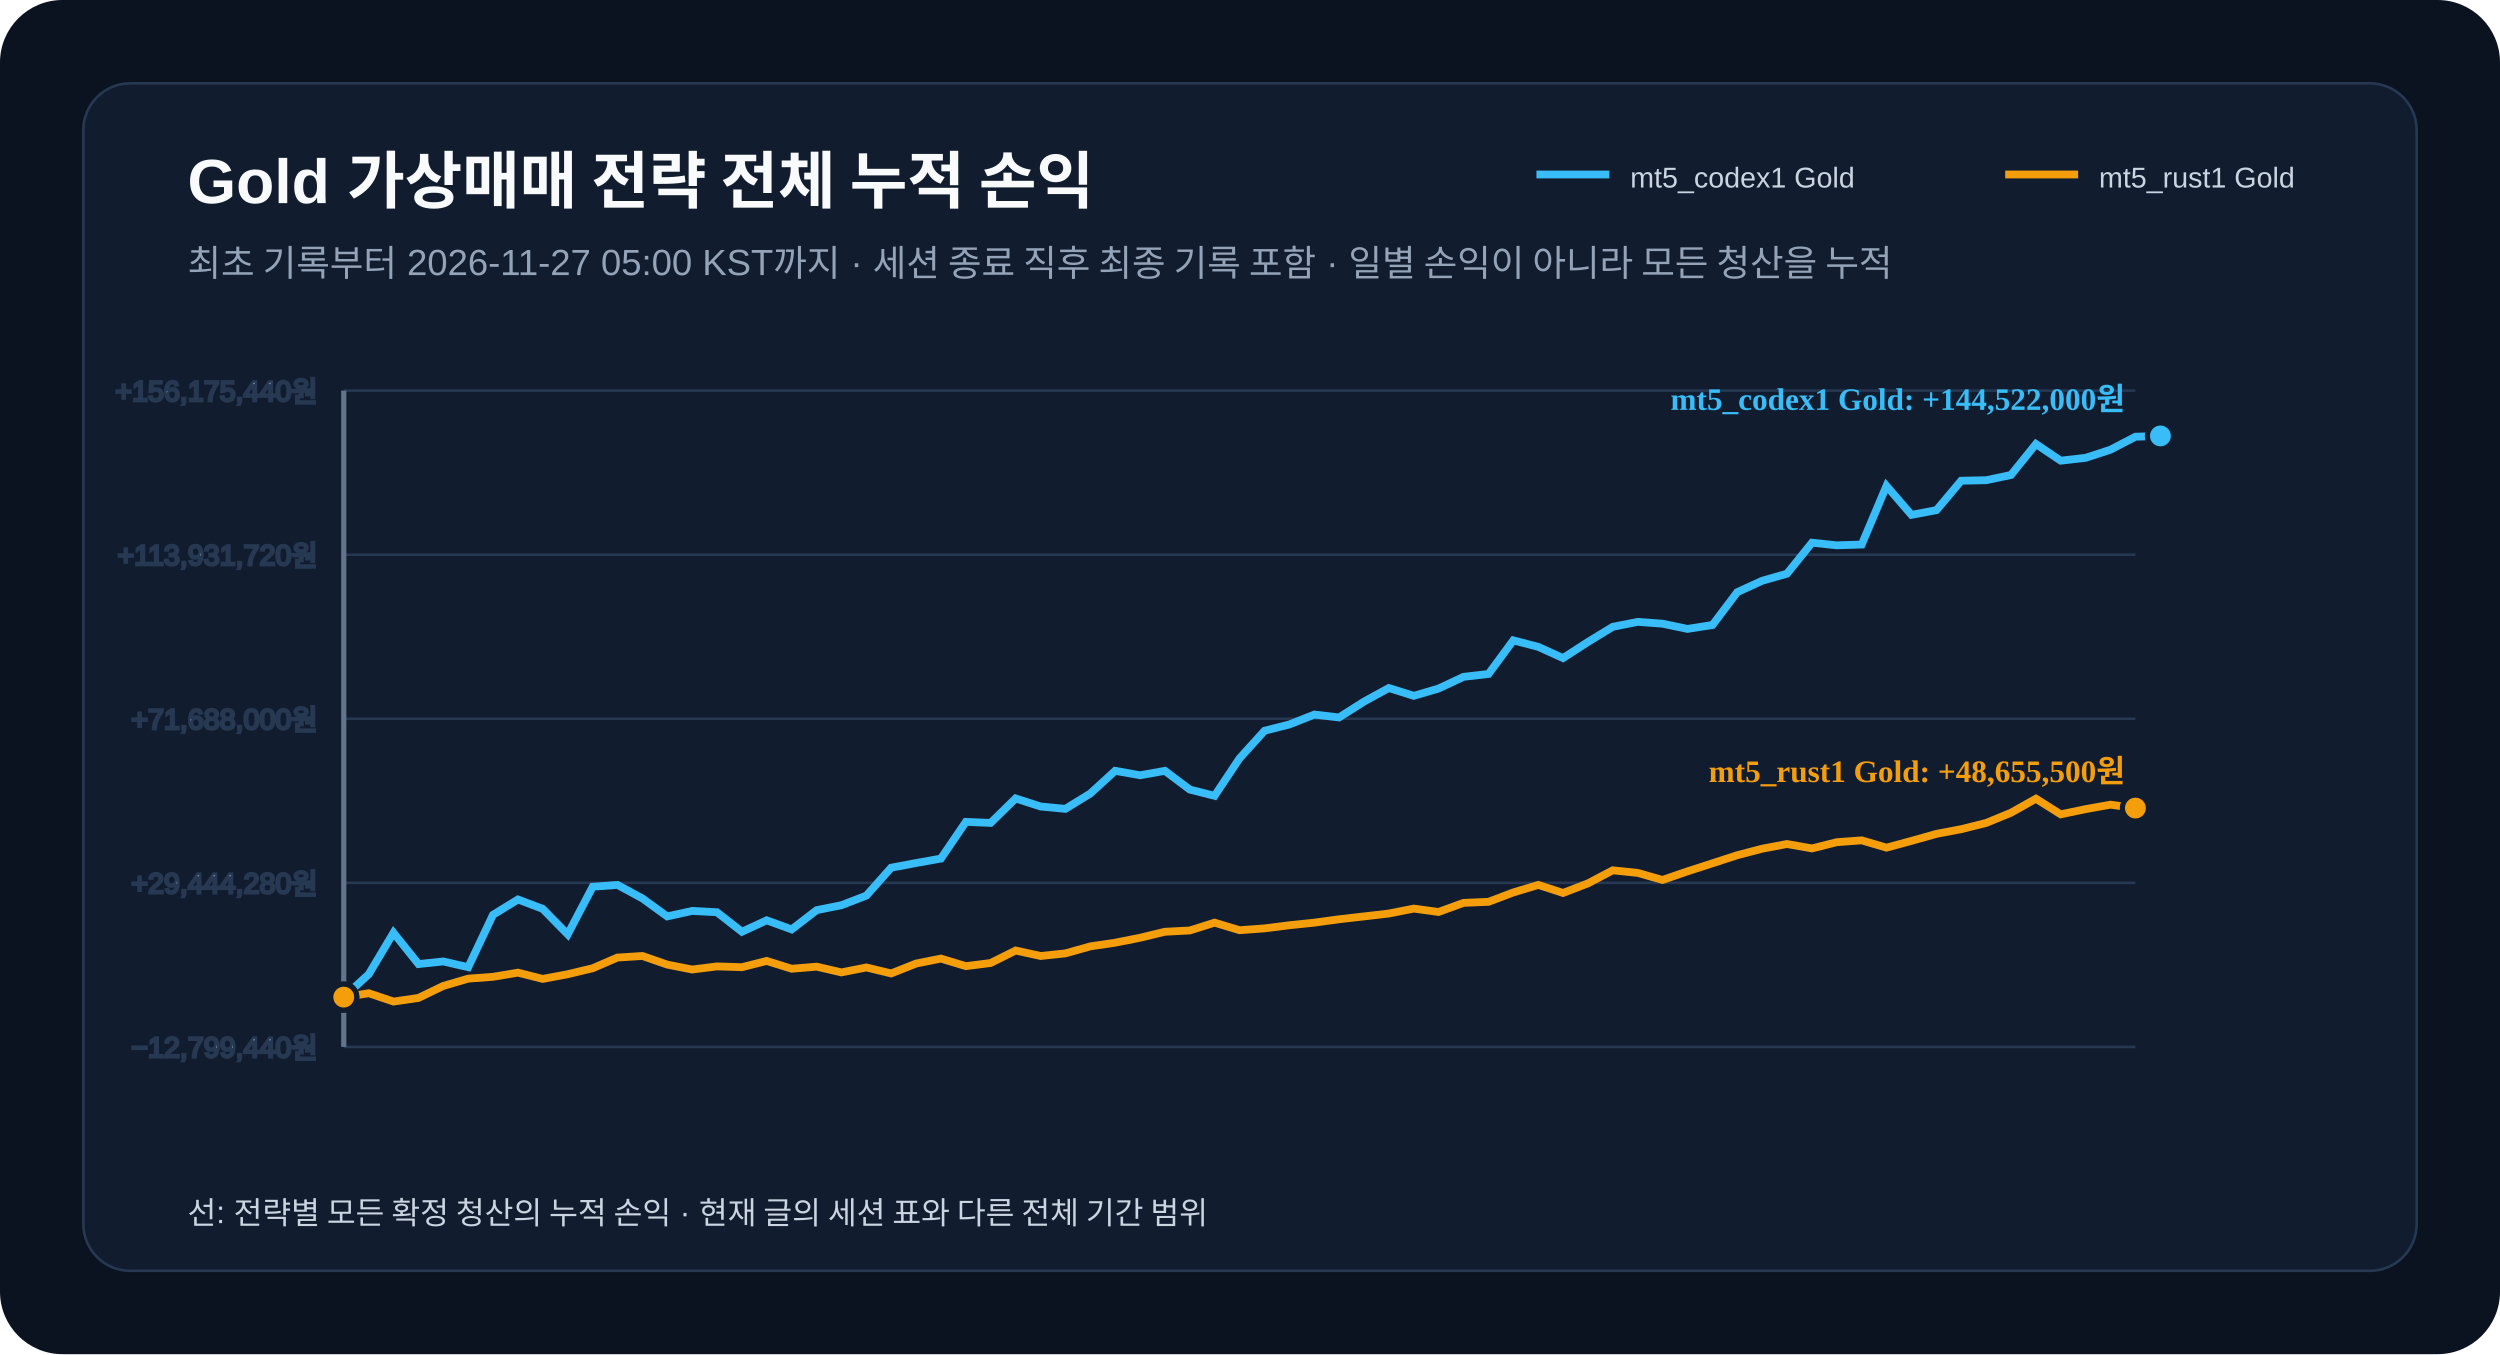
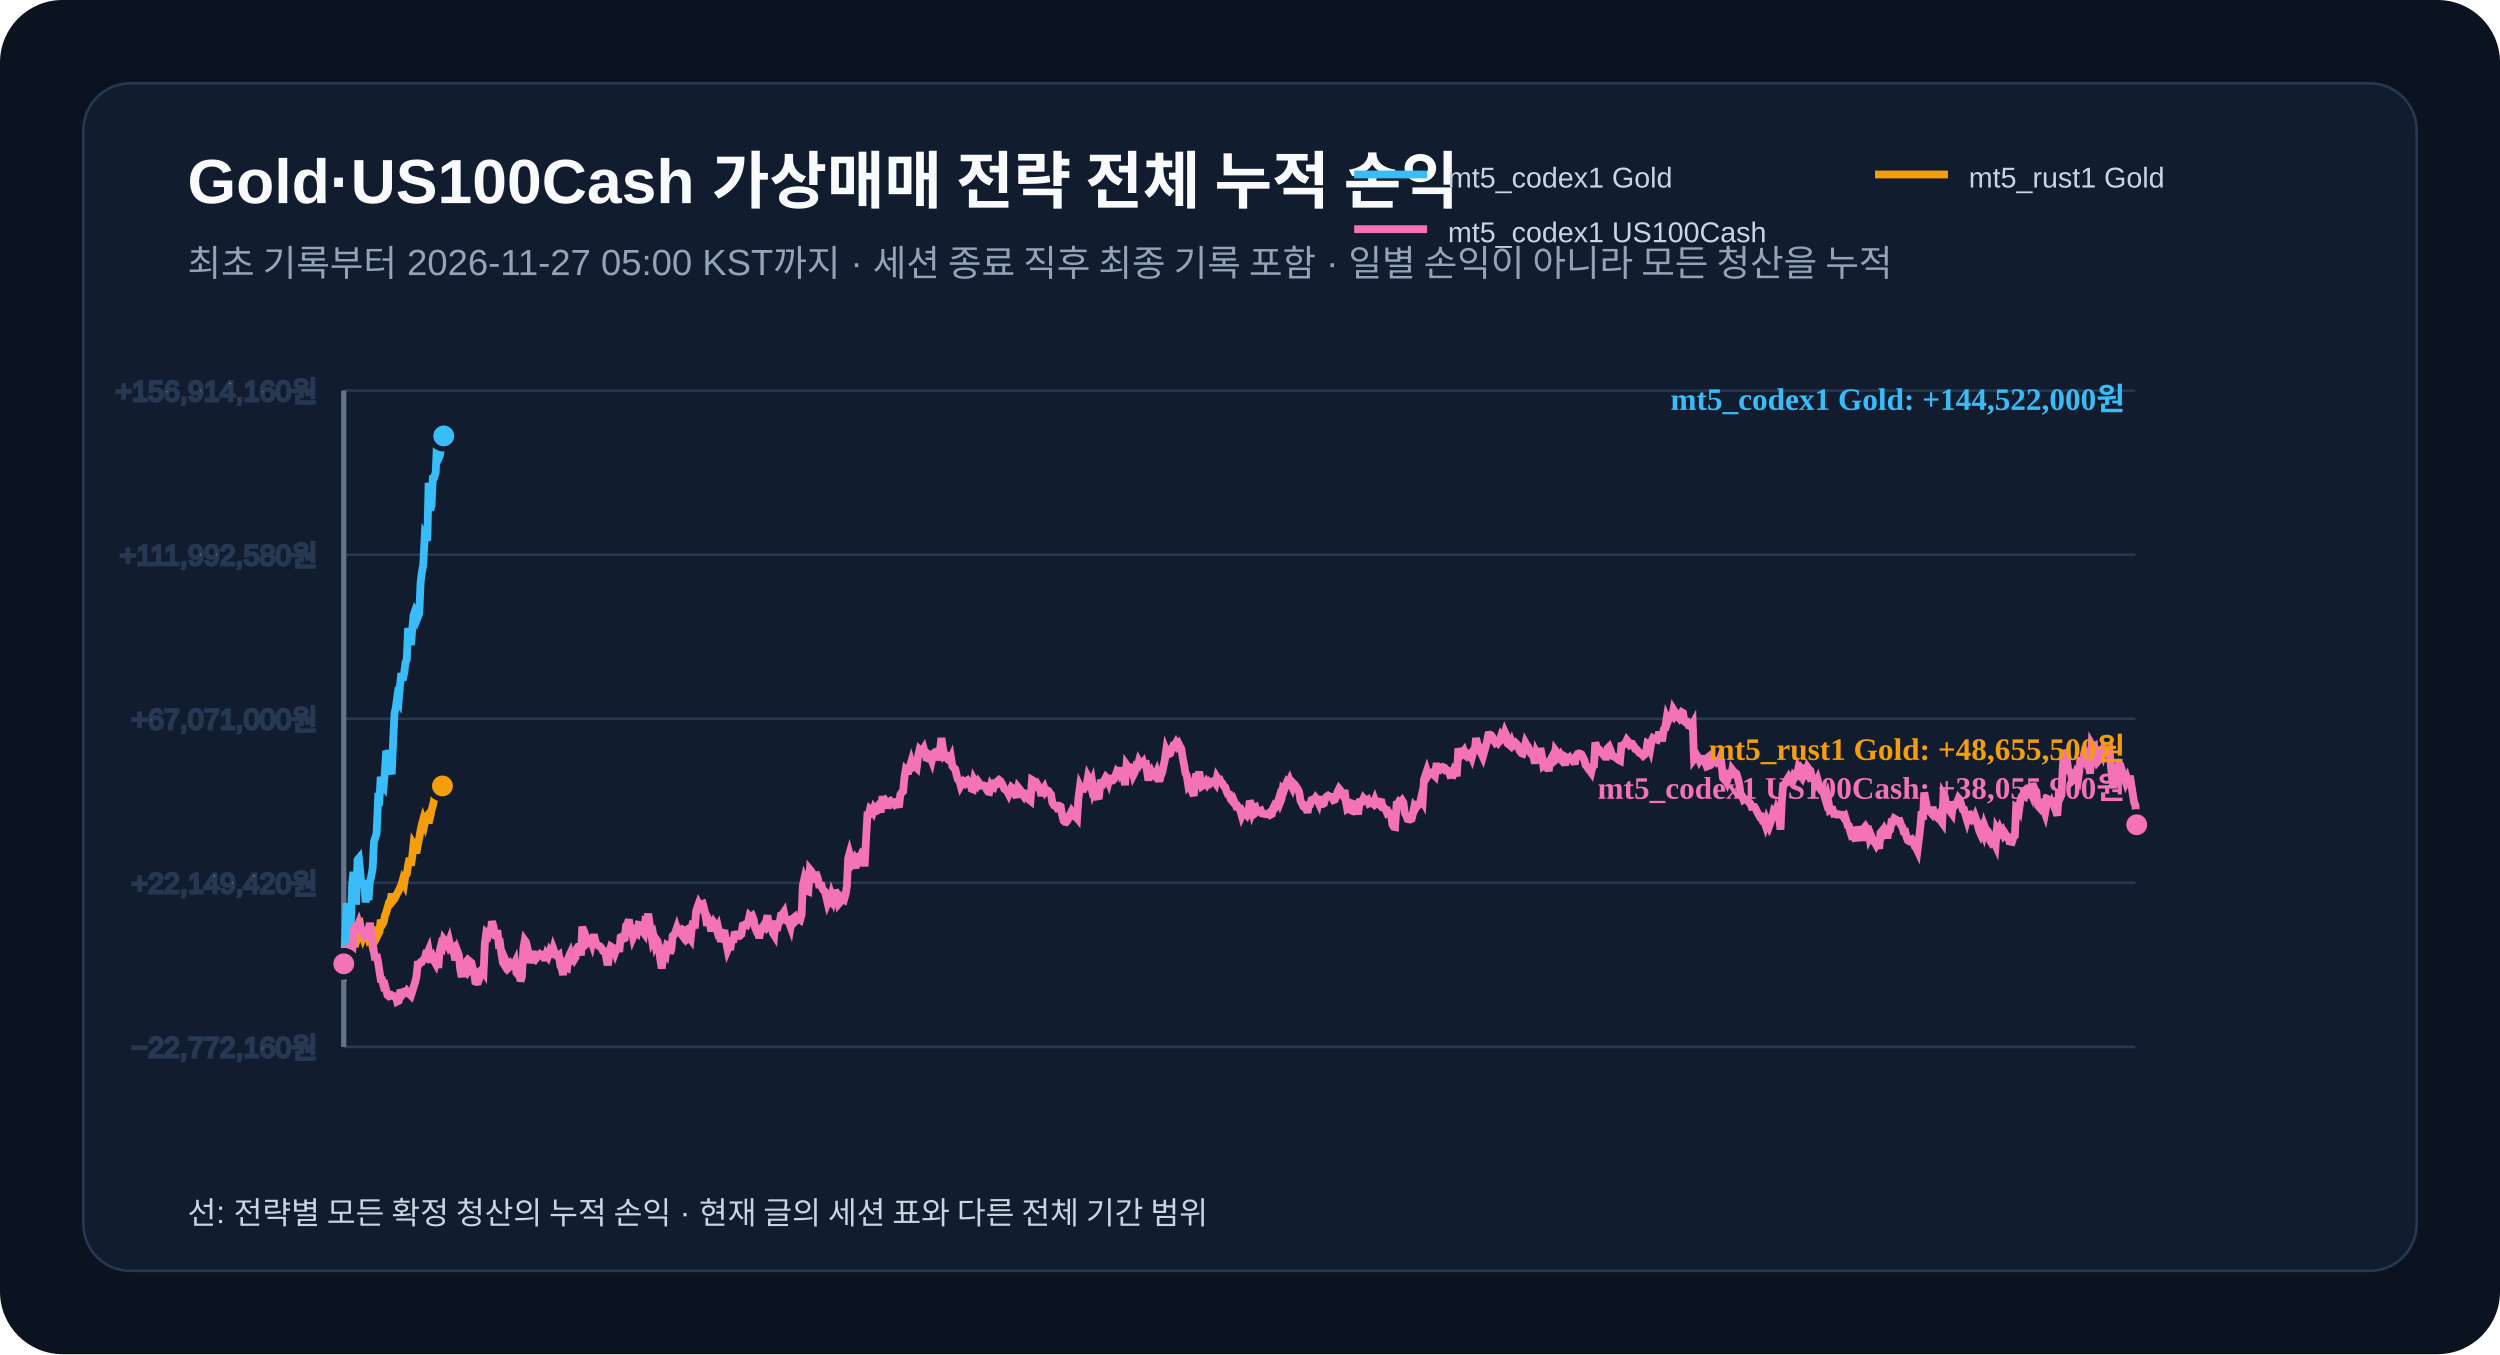
<svg xmlns="http://www.w3.org/2000/svg" viewBox="0 0 960 520" role="img" aria-labelledby="title desc">
  <rect width="960" height="520" rx="24" fill="#0b1220" />
  <rect x="32" y="32" width="896" height="456" rx="18" fill="#111c2e" stroke="#263852" />
-   <text x="72" y="78" fill="#f8fafc" font-family="Arial, sans-serif" font-size="24" font-weight="700">Gold 가상매매 전략 전체 누적 손익</text>
+   <text x="72" y="78" fill="#f8fafc" font-family="Arial, sans-serif" font-size="24" font-weight="700">Gold·US100Cash 가상매매 전략 전체 누적 손익</text>
  <text x="72" y="106" fill="#94a3b8" font-family="Arial, sans-serif" font-size="14">최초 기록부터 2026-11-27 05:00 KST까지 · 세션 종료 직후 최종 기록 포함 · 일별 손익이 아니라 모든 청산을 누적</text>
  <g stroke="#263852" stroke-width="1" fill="#94a3b8" font-family="Arial, sans-serif" font-size="11">
    <line x1="132" y1="150.0" x2="820" y2="150.0" />
-     <text x="122" y="154.0" text-anchor="end">+156,175,440원</text>
+     <text x="122" y="154.0" text-anchor="end">+156,914,160원</text>
    <line x1="132" y1="213.0" x2="820" y2="213.0" />
-     <text x="122" y="217.0" text-anchor="end">+113,931,720원</text>
+     <text x="122" y="217.0" text-anchor="end">+111,992,580원</text>
    <line x1="132" y1="276.0" x2="820" y2="276.0" />
-     <text x="122" y="280.0" text-anchor="end">+71,688,000원</text>
+     <text x="122" y="280.0" text-anchor="end">+67,071,000원</text>
    <line x1="132" y1="339.0" x2="820" y2="339.0" />
-     <text x="122" y="343.0" text-anchor="end">+29,444,280원</text>
+     <text x="122" y="343.0" text-anchor="end">+22,149,420원</text>
    <line x1="132" y1="402.0" x2="820" y2="402.0" />
-     <text x="122" y="406.0" text-anchor="end">−12,799,440원</text>
+     <text x="122" y="406.0" text-anchor="end">−22,772,160원</text>
  </g>
  <line x1="132" y1="150" x2="132" y2="402" stroke="#64748b" stroke-width="2" />
-   <path d="M132.0 382.9 L141.6 374.1 L151.1 358.2 L160.7 370.2 L170.2 369.2 L179.8 371.4 L189.3 351.3 L198.9 345.4 L208.4 349.0 L218.0 358.8 L227.6 340.5 L237.1 339.8 L246.7 345.0 L256.2 351.9 L265.8 349.8 L275.3 350.3 L284.9 357.8 L294.4 353.4 L304.0 356.9 L313.6 349.5 L323.1 347.6 L332.7 343.9 L342.2 333.2 L351.8 331.4 L361.3 329.7 L370.9 315.6 L380.4 316.0 L390.0 306.6 L399.6 309.7 L409.1 310.6 L418.7 304.7 L428.2 296.0 L437.8 297.7 L447.3 296.0 L456.9 303.2 L466.4 305.6 L476.0 291.2 L485.6 280.6 L495.1 278.2 L504.7 274.4 L514.2 275.5 L523.8 269.4 L533.3 264.2 L542.9 267.2 L552.4 264.4 L562.0 259.9 L571.6 258.8 L581.1 245.9 L590.7 248.4 L600.2 252.7 L609.8 246.5 L619.3 240.7 L628.9 238.8 L638.4 239.5 L648.0 241.5 L657.6 240.0 L667.1 227.4 L676.7 223.0 L686.2 220.3 L695.8 208.4 L705.3 209.4 L714.9 209.1 L724.4 186.6 L734.0 197.7 L743.6 195.9 L753.1 184.6 L762.7 184.4 L772.2 182.4 L781.8 170.5 L791.3 176.9 L800.9 175.8 L810.4 172.7 L820.0 167.7 L829.6 167.4" fill="none" stroke="#38bdf8" stroke-width="3" />
-   <path d="M132.0 382.9 L141.6 381.4 L151.1 384.6 L160.7 383.2 L170.2 378.6 L179.8 375.8 L189.3 375.1 L198.9 373.5 L208.4 375.9 L218.0 374.1 L227.6 371.8 L237.1 367.7 L246.7 367.1 L256.2 370.4 L265.8 372.3 L275.3 371.1 L284.9 371.4 L294.4 369.0 L304.0 372.0 L313.6 371.2 L323.1 373.4 L332.7 371.5 L342.2 373.8 L351.8 370.0 L361.3 368.1 L370.9 371.0 L380.4 369.8 L390.0 365.0 L399.6 367.1 L409.1 366.1 L418.7 363.4 L428.2 362.0 L437.8 360.1 L447.3 357.8 L456.9 357.3 L466.4 354.3 L476.0 357.2 L485.6 356.5 L495.1 355.3 L504.7 354.3 L514.2 353.0 L523.8 351.9 L533.3 350.8 L542.9 348.9 L552.4 350.2 L562.0 346.7 L571.6 346.3 L581.1 342.7 L590.7 339.8 L600.2 342.9 L609.8 339.2 L619.3 334.2 L628.9 335.2 L638.4 337.9 L648.0 334.6 L657.6 331.5 L667.1 328.4 L676.7 325.9 L686.2 324.1 L695.8 325.8 L705.3 323.4 L714.9 322.7 L724.4 325.5 L734.0 322.9 L743.6 320.2 L753.1 318.4 L762.7 316.0 L772.2 312.1 L781.8 306.7 L791.3 312.7 L800.9 310.7 L810.4 309.0 L820.0 310.3" fill="none" stroke="#f59e0b" stroke-width="3" />
-   <circle cx="132.0" cy="382.9" r="5" fill="#38bdf8" stroke="#111c2e" stroke-width="2" />
-   <circle cx="829.6" cy="167.4" r="5" fill="#38bdf8" stroke="#111c2e" stroke-width="2" />
+   <path d="M132.0 370.1 L132.5 361.7 L133.1 346.8 L133.6 358.1 L134.1 357.1 L134.6 359.2 L135.2 340.3 L135.7 334.8 L136.2 338.2 L136.7 347.4 L137.3 330.2 L137.8 329.6 L138.3 334.5 L138.8 340.9 L139.4 339.0 L139.9 339.4 L140.4 346.5 L140.9 342.4 L141.5 345.6 L142.0 338.7 L142.5 336.8 L143.1 333.4 L143.6 323.3 L144.1 321.7 L144.6 320.0 L145.2 306.8 L145.7 307.1 L146.2 298.3 L146.7 301.2 L147.3 302.0 L147.8 296.5 L148.3 288.3 L148.8 289.9 L149.4 288.3 L149.9 295.1 L150.4 297.3 L151.0 283.8 L151.5 273.9 L152.0 271.6 L152.5 268.0 L153.1 269.1 L153.6 263.3 L154.1 258.5 L154.6 261.2 L155.2 258.6 L155.7 254.4 L156.2 253.3 L156.7 241.2 L157.3 243.6 L157.8 247.7 L158.3 241.8 L158.8 236.3 L159.4 234.5 L159.9 235.2 L160.4 237.1 L161.0 235.6 L161.5 223.8 L162.0 219.7 L162.5 217.2 L163.1 206.0 L163.6 206.9 L164.1 206.6 L164.6 185.4 L165.2 195.9 L165.7 194.2 L166.2 183.6 L166.7 183.4 L167.3 181.5 L167.8 170.4 L168.3 176.3 L168.8 175.3 L169.4 172.4 L169.9 167.6 L170.4 167.4" fill="none" stroke="#38bdf8" stroke-width="3" />
+   <path d="M132.0 370.1 L132.5 368.7 L133.1 371.7 L133.6 370.3 L134.1 366.0 L134.6 363.4 L135.2 362.7 L135.7 361.2 L136.2 363.5 L136.7 361.8 L137.3 359.6 L137.8 355.7 L138.3 355.2 L138.8 358.3 L139.4 360.1 L139.9 358.9 L140.4 359.2 L140.9 357.0 L141.5 359.8 L142.0 359.0 L142.5 361.1 L143.1 359.4 L143.6 361.5 L144.1 357.9 L144.6 356.1 L145.2 358.8 L145.7 357.8 L146.2 353.2 L146.7 355.2 L147.3 354.2 L147.8 351.7 L148.3 350.4 L148.8 348.6 L149.4 346.5 L149.9 346.0 L150.4 343.2 L151.0 345.8 L151.5 345.2 L152.0 344.1 L152.5 343.1 L153.1 342.0 L153.6 340.9 L154.1 339.9 L154.6 338.1 L155.2 339.3 L155.7 336.0 L156.2 335.6 L156.7 332.3 L157.3 329.5 L157.8 332.4 L158.3 328.9 L158.8 324.2 L159.4 325.2 L159.9 327.7 L160.4 324.6 L161.0 321.7 L161.5 318.8 L162.0 316.5 L162.5 314.7 L163.1 316.3 L163.6 314.1 L164.1 313.4 L164.6 316.1 L165.2 313.6 L165.7 311.1 L166.2 309.4 L166.7 307.1 L167.3 303.4 L167.8 298.4 L168.3 304.0 L168.8 302.1 L169.4 300.5 L169.9 301.8" fill="none" stroke="#f59e0b" stroke-width="3" />
+   <path d="M132.0 370.1 L132.5 364.5 L133.1 364.5 L133.6 366.1 L134.1 366.3 L134.6 364.6 L135.2 366.0 L135.7 357.8 L136.2 356.0 L136.7 355.6 L137.3 355.7 L137.8 354.4 L138.3 355.9 L138.8 357.5 L139.4 358.5 L139.9 359.4 L140.4 358.7 L140.9 357.6 L141.5 358.0 L142.0 354.4 L142.5 358.4 L143.1 362.1 L143.6 365.6 L144.1 368.7 L144.6 366.4 L145.2 369.6 L145.7 372.9 L146.2 376.1 L146.7 376.2 L147.3 378.6 L147.8 378.3 L148.3 380.2 L148.8 382.1 L149.4 382.6 L149.9 382.4 L150.4 382.1 L151.0 382.4 L151.5 382.8 L152.0 382.7 L152.5 384.6 L153.1 384.3 L153.6 381.2 L154.1 381.1 L154.6 381.8 L155.2 381.0 L155.7 381.2 L156.2 380.5 L156.7 381.1 L157.3 381.8 L157.8 382.3 L158.3 380.8 L158.8 379.1 L159.4 377.2 L159.9 375.2 L160.4 370.3 L161.0 370.2 L161.5 369.5 L162.0 369.4 L162.5 368.6 L163.1 368.0 L163.6 366.1 L164.1 366.1 L164.6 364.9 L165.2 368.4 L165.7 368.4 L166.2 367.6 L166.7 368.9 L167.3 370.0 L167.8 368.1 L168.3 371.7 L168.8 365.4 L169.4 362.9 L169.9 363.5 L170.4 360.8 L171.0 361.6 L171.5 361.5 L172.0 362.7 L172.5 361.3 L173.1 363.9 L173.6 364.8 L174.1 364.3 L174.6 367.5 L175.2 367.5 L175.7 365.4 L176.2 366.7 L176.7 372.0 L177.3 375.2 L177.8 370.8 L178.3 370.2 L178.8 372.7 L179.4 373.5 L179.9 372.8 L180.4 369.2 L181.0 369.7 L181.5 371.7 L182.0 373.1 L182.5 376.9 L183.1 377.1 L183.6 377.0 L184.1 375.6 L184.6 372.7 L185.2 372.2 L185.7 373.0 L186.2 362.0 L186.7 358.4 L187.3 359.0 L187.8 356.5 L188.3 358.5 L188.9 353.8 L189.4 355.4 L189.9 358.4 L190.4 360.3 L191.0 357.2 L191.5 362.4 L192.0 362.2 L192.5 366.0 L193.1 369.6 L193.6 370.4 L194.1 368.8 L194.6 370.0 L195.2 371.7 L195.7 371.2 L196.2 370.2 L196.7 370.8 L197.3 370.7 L197.8 369.6 L198.3 373.5 L198.9 374.2 L199.4 373.4 L199.9 376.8 L200.4 375.2 L201.0 364.0 L201.5 361.1 L202.0 361.8 L202.5 364.0 L203.1 366.4 L203.6 369.7 L204.1 368.1 L204.6 365.3 L205.2 367.7 L205.7 368.3 L206.2 367.7 L206.7 367.0 L207.3 366.4 L207.8 366.8 L208.3 366.6 L208.9 367.0 L209.4 368.9 L209.9 366.6 L210.4 367.3 L211.0 365.5 L211.5 366.4 L212.0 366.4 L212.5 364.4 L213.1 366.0 L213.6 366.9 L214.1 367.3 L214.6 366.9 L215.2 371.0 L215.7 371.8 L216.2 374.4 L216.7 370.4 L217.3 371.2 L217.8 371.5 L218.3 367.6 L218.9 366.3 L219.4 368.5 L219.9 367.9 L220.4 368.6 L221.0 367.6 L221.5 364.2 L222.0 363.5 L222.5 363.4 L223.1 366.9 L223.6 355.8 L224.1 358.1 L224.6 361.7 L225.2 360.4 L225.7 361.9 L226.2 361.4 L226.8 360.9 L227.3 362.3 L227.8 360.0 L228.3 360.0 L228.9 362.5 L229.4 362.8 L229.9 363.3 L230.4 363.4 L231.0 364.1 L231.5 365.1 L232.0 365.2 L232.5 366.0 L233.1 369.4 L233.6 369.4 L234.1 365.1 L234.6 363.5 L235.2 363.9 L235.7 364.4 L236.2 365.8 L236.8 364.1 L237.3 363.9 L237.8 365.5 L238.3 359.9 L238.9 359.6 L239.4 360.5 L239.9 360.3 L240.4 355.5 L241.0 354.7 L241.5 353.1 L242.0 356.3 L242.5 356.4 L243.1 359.8 L243.6 358.6 L244.1 357.9 L244.6 358.3 L245.2 355.1 L245.7 355.2 L246.2 357.1 L246.8 357.6 L247.3 358.3 L247.8 353.6 L248.3 353.8 L248.9 350.9 L249.4 354.3 L249.9 357.7 L250.4 360.9 L251.0 359.6 L251.5 362.1 L252.0 360.7 L252.5 361.4 L253.1 364.9 L253.6 368.6 L254.1 371.9 L254.7 367.4 L255.2 365.6 L255.7 366.3 L256.2 362.9 L256.8 363.2 L257.3 366.1 L257.8 364.5 L258.3 359.4 L258.9 358.9 L259.4 357.9 L259.9 356.4 L260.4 357.9 L261.0 358.1 L261.5 358.5 L262.0 359.2 L262.5 357.1 L263.1 357.4 L263.6 357.1 L264.1 360.4 L264.7 359.9 L265.2 360.6 L265.7 355.9 L266.2 353.7 L266.8 356.5 L267.3 350.0 L267.8 348.4 L268.3 347.0 L268.9 348.1 L269.4 347.3 L269.9 347.1 L270.4 348.9 L271.0 352.1 L271.5 355.5 L272.0 353.0 L272.5 354.0 L273.1 357.6 L273.6 355.6 L274.1 354.3 L274.7 355.2 L275.2 356.9 L275.7 355.9 L276.2 358.1 L276.8 361.6 L277.3 360.0 L277.8 358.2 L278.3 358.3 L278.9 362.1 L279.4 364.7 L279.9 363.5 L280.4 364.8 L281.0 360.1 L281.5 361.9 L282.0 358.9 L282.5 358.8 L283.1 359.3 L283.6 359.0 L284.1 359.3 L284.7 358.8 L285.2 355.4 L285.7 355.2 L286.2 354.9 L286.8 355.2 L287.3 354.1 L287.8 351.8 L288.3 352.3 L288.9 351.8 L289.4 353.1 L289.9 356.1 L290.4 357.3 L291.0 357.0 L291.5 360.3 L292.0 357.8 L292.6 356.6 L293.1 355.7 L293.6 356.1 L294.1 354.4 L294.7 351.5 L295.2 355.2 L295.7 354.6 L296.2 354.9 L296.8 358.3 L297.3 359.1 L297.8 353.5 L298.3 357.4 L298.9 354.5 L299.4 354.0 L299.9 351.4 L300.4 351.2 L301.0 350.3 L301.5 352.8 L302.0 353.4 L302.6 353.3 L303.1 354.5 L303.6 355.9 L304.1 353.0 L304.7 352.5 L305.2 352.1 L305.7 353.5 L306.2 353.0 L306.8 352.7 L307.3 353.1 L307.8 351.3 L308.3 340.0 L308.9 337.3 L309.4 338.5 L309.9 342.1 L310.4 342.3 L311.0 333.9 L311.5 334.5 L312.0 335.4 L312.6 338.8 L313.1 336.2 L313.6 336.1 L314.1 337.5 L314.7 340.9 L315.2 339.0 L315.7 341.0 L316.2 341.9 L316.8 342.4 L317.3 344.5 L317.8 346.7 L318.3 345.5 L318.9 346.1 L319.4 343.8 L319.9 345.2 L320.4 343.0 L321.0 342.9 L321.5 344.8 L322.0 347.1 L322.6 346.4 L323.1 344.7 L323.6 345.2 L324.1 345.5 L324.7 343.3 L325.2 340.3 L325.7 329.6 L326.2 327.8 L326.8 330.0 L327.3 332.1 L327.8 331.6 L328.3 333.4 L328.9 329.9 L329.4 330.5 L329.9 328.9 L330.5 328.7 L331.0 327.6 L331.5 327.9 L332.0 332.7 L332.6 321.5 L333.1 312.9 L333.6 312.8 L334.1 310.7 L334.7 311.2 L335.2 311.9 L335.7 310.2 L336.2 310.8 L336.8 310.0 L337.3 311.0 L337.8 310.7 L338.3 310.7 L338.9 305.8 L339.4 307.8 L339.9 307.3 L340.5 308.1 L341.0 310.4 L341.5 308.0 L342.0 307.6 L342.6 308.2 L343.1 308.1 L343.6 308.8 L344.1 308.3 L344.7 308.8 L345.2 310.0 L345.7 305.2 L346.2 304.4 L346.8 303.9 L347.3 298.6 L347.8 295.6 L348.3 296.1 L348.9 296.1 L349.4 294.3 L349.9 292.6 L350.5 294.7 L351.0 294.4 L351.5 294.3 L352.0 294.8 L352.6 290.0 L353.1 287.9 L353.6 288.4 L354.1 288.5 L354.7 287.5 L355.2 289.3 L355.7 291.0 L356.2 291.2 L356.8 290.2 L357.3 290.8 L357.8 292.1 L358.4 289.4 L358.9 288.9 L359.4 288.7 L359.9 291.9 L360.5 289.0 L361.0 287.7 L361.5 283.4 L362.0 286.8 L362.6 290.2 L363.1 289.8 L363.6 290.1 L364.1 291.7 L364.7 292.1 L365.2 291.0 L365.7 294.2 L366.2 294.8 L366.8 295.3 L367.3 297.5 L367.8 299.3 L368.4 299.8 L368.9 301.7 L369.4 300.8 L369.9 300.1 L370.5 300.7 L371.0 299.9 L371.5 299.6 L372.0 300.3 L372.6 301.2 L373.1 302.9 L373.6 303.1 L374.1 299.6 L374.7 300.7 L375.2 301.4 L375.7 300.3 L376.2 301.0 L376.8 301.7 L377.3 301.6 L377.8 301.6 L378.4 301.8 L378.9 303.2 L379.4 304.0 L379.9 304.1 L380.5 301.6 L381.0 302.3 L381.5 302.5 L382.0 300.9 L382.6 301.0 L383.1 299.9 L383.6 299.5 L384.1 299.9 L384.7 300.8 L385.2 301.9 L385.7 303.0 L386.2 303.3 L386.8 303.9 L387.3 304.9 L387.8 303.6 L388.4 302.3 L388.9 302.7 L389.4 304.2 L389.9 305.2 L390.5 305.1 L391.0 302.4 L391.5 303.0 L392.0 303.7 L392.6 305.0 L393.1 305.7 L393.6 304.7 L394.1 304.9 L394.7 305.1 L395.2 307.1 L395.7 307.5 L396.3 299.5 L396.8 299.8 L397.3 301.8 L397.8 302.1 L398.4 301.3 L398.9 302.2 L399.4 303.4 L399.9 305.6 L400.5 303.3 L401.0 302.5 L401.5 304.0 L402.0 303.4 L402.6 303.7 L403.1 304.5 L403.6 305.1 L404.1 308.2 L404.7 309.2 L405.2 309.3 L405.7 310.0 L406.3 309.4 L406.8 309.4 L407.3 309.7 L407.8 312.6 L408.4 315.1 L408.9 315.6 L409.4 315.7 L409.9 315.1 L410.5 313.6 L411.0 312.5 L411.5 311.5 L412.0 312.2 L412.6 313.5 L413.1 313.6 L413.6 314.2 L414.1 306.6 L414.7 302.1 L415.2 303.2 L415.7 302.6 L416.3 302.8 L416.8 301.9 L417.3 301.3 L417.8 298.3 L418.4 299.4 L418.9 301.6 L419.4 300.3 L419.9 303.6 L420.5 302.1 L421.0 302.3 L421.5 305.8 L422.0 305.7 L422.6 300.6 L423.1 300.5 L423.6 300.8 L424.1 299.5 L424.7 298.4 L425.2 298.9 L425.7 300.2 L426.3 297.8 L426.8 299.8 L427.3 299.7 L427.8 299.2 L428.4 297.7 L428.9 296.3 L429.4 296.8 L429.9 294.8 L430.5 297.3 L431.0 296.7 L431.5 297.9 L432.0 301.5 L432.6 293.7 L433.1 294.4 L433.6 295.4 L434.2 295.0 L434.7 295.6 L435.2 297.6 L435.7 296.6 L436.3 294.1 L436.8 294.3 L437.3 292.4 L437.8 293.3 L438.4 293.4 L438.9 292.8 L439.4 294.8 L439.9 292.0 L440.5 296.4 L441.0 299.7 L441.5 297.0 L442.0 296.2 L442.6 297.6 L443.1 297.6 L443.6 298.1 L444.2 296.6 L444.7 298.3 L445.2 300.1 L445.7 297.9 L446.3 296.6 L446.8 294.0 L447.3 291.8 L447.8 288.2 L448.4 289.7 L448.9 289.6 L449.4 289.3 L449.9 287.6 L450.5 286.3 L451.0 286.3 L451.5 285.4 L452.0 286.4 L452.6 285.6 L453.1 286.6 L453.6 287.5 L454.2 291.3 L454.7 293.7 L455.2 296.9 L455.7 297.7 L456.3 301.6 L456.8 301.0 L457.3 301.3 L457.8 304.0 L458.4 305.6 L458.9 299.5 L459.4 297.1 L459.9 299.3 L460.5 296.3 L461.0 299.9 L461.5 301.9 L462.1 301.5 L462.6 301.1 L463.1 300.3 L463.6 301.2 L464.2 300.3 L464.7 300.8 L465.2 300.3 L465.7 300.0 L466.3 300.1 L466.8 300.8 L467.3 298.5 L467.8 299.3 L468.4 299.3 L468.9 300.4 L469.4 300.8 L469.9 301.8 L470.5 302.3 L471.0 303.9 L471.5 305.0 L472.1 305.1 L472.6 306.9 L473.1 307.5 L473.6 306.9 L474.2 308.3 L474.7 309.6 L475.2 309.5 L475.7 310.3 L476.3 311.3 L476.8 313.1 L477.3 311.9 L477.8 312.7 L478.4 312.5 L478.9 313.1 L479.4 312.3 L479.9 307.5 L480.5 309.0 L481.0 311.6 L481.5 310.3 L482.1 310.0 L482.6 311.8 L483.1 311.4 L483.6 311.6 L484.2 311.3 L484.7 312.4 L485.2 312.5 L485.7 312.6 L486.3 312.7 L486.8 312.6 L487.3 312.2 L487.8 312.9 L488.4 312.6 L488.9 310.3 L489.4 309.3 L489.9 309.7 L490.5 308.7 L491.0 307.0 L491.5 308.3 L492.1 306.8 L492.6 302.9 L493.1 303.3 L493.6 301.7 L494.2 300.3 L494.7 300.8 L495.2 299.7 L495.7 301.1 L496.3 302.4 L496.8 300.9 L497.3 301.4 L497.8 302.2 L498.4 303.1 L498.9 304.3 L499.4 307.5 L500.0 308.6 L500.5 309.7 L501.0 310.1 L501.5 309.8 L502.1 312.1 L502.6 309.0 L503.1 308.9 L503.6 307.2 L504.2 307.0 L504.7 307.1 L505.2 306.3 L505.7 306.9 L506.3 308.2 L506.8 305.8 L507.3 308.8 L507.8 308.8 L508.4 308.5 L508.9 306.8 L509.4 305.9 L510.0 305.5 L510.5 305.8 L511.0 306.0 L511.5 306.0 L512.1 307.2 L512.6 307.0 L513.1 305.8 L513.6 304.1 L514.2 302.9 L514.7 303.5 L515.2 304.7 L515.7 305.5 L516.3 303.4 L516.8 307.7 L517.3 310.4 L517.8 310.0 L518.4 311.0 L518.9 311.2 L519.4 308.6 L520.0 308.8 L520.5 309.4 L521.0 310.4 L521.5 312.7 L522.1 307.9 L522.6 307.8 L523.1 307.8 L523.6 306.6 L524.2 307.3 L524.7 307.4 L525.2 307.1 L525.7 308.5 L526.3 308.2 L526.8 308.3 L527.3 308.7 L527.9 307.2 L528.4 308.6 L528.9 308.2 L529.4 308.7 L530.0 307.9 L530.5 308.0 L531.0 310.1 L531.5 310.2 L532.1 310.9 L532.6 312.1 L533.1 311.7 L533.6 312.5 L534.2 313.1 L534.7 316.7 L535.2 317.5 L535.7 317.6 L536.3 308.8 L536.8 308.6 L537.3 307.7 L537.9 308.0 L538.4 307.4 L538.9 308.2 L539.4 312.1 L540.0 313.2 L540.5 314.5 L541.0 314.6 L541.5 314.7 L542.1 314.4 L542.6 312.2 L543.1 309.7 L543.6 310.3 L544.2 309.1 L544.7 309.2 L545.2 308.8 L545.7 306.5 L546.3 307.6 L546.8 299.4 L547.3 297.9 L547.9 296.1 L548.4 297.7 L548.9 296.9 L549.4 297.0 L550.0 296.6 L550.5 297.4 L551.0 297.9 L551.5 294.3 L552.1 294.3 L552.6 295.2 L553.1 295.6 L553.6 295.3 L554.2 294.6 L554.7 294.8 L555.2 295.8 L555.7 295.7 L556.3 296.0 L556.8 297.6 L557.3 297.5 L557.9 297.6 L558.4 295.7 L558.9 296.2 L559.4 298.1 L560.0 287.4 L560.5 289.0 L561.0 289.9 L561.5 289.2 L562.1 288.4 L562.6 290.0 L563.1 290.4 L563.6 289.7 L564.2 290.3 L564.7 289.6 L565.2 290.8 L565.8 288.6 L566.3 288.4 L566.8 283.4 L567.3 285.6 L567.9 286.7 L568.4 287.6 L568.9 289.5 L569.4 290.6 L570.0 288.5 L570.5 286.7 L571.0 284.8 L571.5 282.2 L572.1 282.1 L572.6 282.3 L573.1 283.1 L573.6 284.3 L574.2 285.2 L574.7 284.8 L575.2 285.3 L575.8 284.4 L576.3 282.9 L576.8 283.8 L577.3 283.3 L577.9 281.2 L578.4 282.3 L578.9 285.5 L579.4 285.9 L580.0 286.4 L580.5 285.1 L581.0 286.5 L581.5 286.2 L582.1 285.4 L582.6 285.9 L583.1 286.9 L583.6 288.4 L584.2 289.2 L584.7 289.4 L585.2 287.9 L585.8 285.3 L586.3 286.2 L586.8 286.8 L587.3 287.9 L587.9 289.4 L588.4 289.8 L588.9 290.8 L589.4 293.2 L590.0 289.1 L590.5 290.1 L591.0 291.5 L591.5 287.3 L592.1 290.3 L592.6 293.7 L593.1 293.2 L593.6 294.4 L594.2 294.4 L594.7 296.1 L595.2 292.1 L595.8 291.0 L596.3 292.7 L596.8 292.3 L597.3 288.2 L597.9 289.0 L598.4 290.7 L598.9 291.2 L599.4 290.2 L600.0 291.3 L600.5 292.1 L601.0 293.9 L601.5 290.9 L602.1 291.3 L602.6 290.9 L603.1 291.8 L603.7 291.9 L604.2 292.1 L604.7 293.5 L605.2 290.4 L605.8 289.5 L606.3 289.3 L606.8 289.4 L607.3 289.7 L607.9 290.9 L608.4 291.9 L608.9 293.9 L609.4 294.3 L610.0 295.4 L610.5 295.9 L611.0 296.6 L611.5 294.3 L612.1 293.9 L612.6 285.1 L613.1 286.8 L613.7 287.6 L614.2 287.9 L614.7 289.0 L615.2 289.2 L615.8 290.0 L616.3 290.6 L616.8 290.6 L617.3 287.4 L617.9 286.8 L618.4 288.0 L618.9 289.6 L619.4 290.4 L620.0 290.6 L620.5 291.0 L621.0 291.1 L621.5 291.8 L622.1 292.1 L622.6 286.4 L623.1 286.3 L623.7 285.8 L624.2 285.3 L624.7 284.2 L625.2 284.8 L625.8 285.9 L626.3 285.5 L626.8 285.6 L627.3 286.4 L627.9 287.6 L628.4 287.7 L628.9 288.3 L629.4 289.0 L630.0 289.4 L630.5 289.6 L631.0 290.2 L631.6 289.7 L632.1 288.5 L632.6 285.5 L633.1 285.8 L633.7 287.5 L634.2 284.6 L634.7 283.5 L635.2 283.8 L635.8 283.8 L636.3 284.0 L636.8 282.2 L637.3 282.2 L637.9 283.4 L638.4 283.4 L638.9 280.0 L639.4 279.4 L640.0 275.7 L640.5 276.9 L641.0 275.5 L641.6 274.7 L642.1 275.1 L642.6 272.5 L643.1 273.3 L643.7 275.2 L644.2 275.0 L644.7 275.6 L645.2 274.5 L645.8 273.5 L646.3 273.8 L646.8 277.0 L647.3 277.4 L647.9 277.3 L648.4 278.6 L648.9 278.8 L649.4 279.1 L650.0 278.0 L650.5 291.4 L651.0 290.7 L651.6 290.1 L652.1 290.9 L652.6 292.1 L653.1 291.3 L653.7 291.4 L654.2 291.4 L654.7 292.6 L655.2 291.4 L655.8 290.9 L656.3 294.0 L656.8 293.8 L657.3 293.1 L657.9 291.8 L658.4 292.3 L658.9 292.2 L659.4 292.9 L660.0 292.6 L660.5 291.3 L661.0 292.7 L661.6 298.7 L662.1 299.3 L662.6 299.2 L663.1 300.2 L663.7 298.2 L664.2 295.8 L664.7 298.7 L665.2 295.6 L665.8 296.4 L666.3 296.7 L666.8 297.1 L667.3 298.7 L667.9 301.3 L668.4 305.1 L668.9 305.5 L669.5 307.1 L670.0 306.8 L670.5 307.0 L671.0 307.0 L671.6 308.1 L672.1 308.5 L672.6 309.8 L673.1 309.7 L673.7 309.8 L674.2 310.6 L674.7 311.7 L675.2 312.6 L675.8 313.7 L676.3 313.6 L676.8 315.0 L677.3 314.9 L677.9 316.7 L678.4 314.9 L678.9 316.1 L679.5 313.2 L680.0 315.5 L680.5 314.1 L681.0 311.9 L681.6 312.6 L682.1 311.0 L682.6 312.3 L683.1 312.8 L683.7 318.6 L684.2 308.1 L684.7 301.5 L685.2 301.2 L685.8 300.7 L686.3 299.3 L686.8 298.5 L687.3 299.5 L687.9 299.0 L688.4 299.7 L688.9 297.8 L689.5 298.3 L690.0 297.7 L690.5 295.3 L691.0 296.4 L691.6 295.0 L692.1 295.6 L692.6 297.4 L693.1 296.2 L693.7 297.0 L694.2 294.8 L694.7 295.5 L695.2 295.9 L695.8 298.7 L696.3 299.2 L696.8 299.4 L697.3 300.5 L697.9 299.3 L698.4 301.1 L698.9 302.8 L699.5 303.7 L700.0 303.8 L700.5 305.4 L701.0 307.1 L701.6 305.5 L702.1 307.8 L702.6 311.0 L703.1 310.7 L703.7 310.8 L704.2 312.4 L704.7 312.3 L705.2 312.8 L705.8 312.8 L706.3 312.7 L706.8 312.9 L707.4 312.9 L707.9 313.7 L708.4 313.3 L708.9 314.9 L709.5 317.0 L710.0 317.2 L710.5 319.3 L711.0 320.9 L711.6 320.7 L712.1 321.4 L712.6 323.0 L713.1 317.5 L713.7 319.4 L714.2 320.1 L714.7 320.7 L715.2 322.8 L715.8 318.0 L716.3 317.4 L716.8 318.2 L717.4 318.3 L717.9 321.6 L718.4 320.6 L718.9 321.8 L719.5 323.0 L720.0 323.6 L720.5 324.5 L721.0 323.6 L721.6 325.9 L722.1 319.8 L722.6 319.2 L723.1 319.9 L723.7 318.5 L724.2 319.3 L724.7 321.9 L725.2 319.2 L725.8 318.7 L726.3 315.7 L726.8 315.7 L727.4 314.3 L727.9 314.6 L728.4 314.9 L728.9 315.4 L729.5 315.3 L730.0 316.8 L730.5 317.6 L731.0 319.3 L731.6 319.3 L732.1 321.4 L732.6 322.7 L733.1 323.0 L733.7 322.6 L734.2 322.3 L734.7 323.0 L735.3 325.1 L735.8 325.5 L736.3 326.6 L736.8 322.6 L737.4 317.6 L737.9 311.6 L738.4 314.8 L738.9 304.3 L739.5 307.7 L740.0 310.3 L740.5 311.3 L741.0 311.5 L741.6 312.2 L742.1 309.9 L742.6 312.1 L743.1 312.7 L743.7 313.5 L744.2 312.9 L744.7 313.8 L745.3 315.2 L745.8 315.9 L746.3 305.1 L746.8 305.9 L747.4 309.2 L747.9 309.7 L748.4 310.8 L748.9 311.6 L749.5 312.4 L750.0 307.8 L750.5 309.5 L751.0 308.8 L751.6 307.9 L752.1 306.6 L752.6 307.2 L753.1 309.0 L753.7 310.8 L754.2 310.9 L754.7 312.8 L755.3 314.8 L755.8 312.9 L756.3 312.8 L756.8 314.0 L757.4 314.9 L757.9 314.6 L758.4 313.5 L758.9 314.9 L759.5 317.1 L760.0 319.0 L760.5 320.1 L761.0 318.6 L761.6 320.1 L762.1 317.3 L762.6 318.6 L763.1 318.9 L763.7 319.7 L764.2 322.8 L764.7 323.6 L765.3 323.0 L765.8 323.5 L766.3 324.6 L766.8 318.6 L767.4 319.7 L767.9 318.4 L768.4 319.6 L768.9 319.0 L769.5 320.7 L770.0 320.1 L770.5 320.9 L771.0 321.2 L771.6 323.1 L772.1 323.2 L772.6 323.3 L773.2 321.3 L773.7 320.9 L774.2 309.9 L774.7 310.2 L775.3 311.2 L775.8 307.5 L776.3 305.9 L776.8 305.2 L777.4 305.6 L777.9 303.2 L778.4 302.8 L778.9 303.0 L779.5 303.4 L780.0 304.6 L780.5 300.9 L781.0 302.3 L781.6 303.9 L782.1 305.8 L782.6 309.4 L783.2 310.1 L783.7 308.8 L784.2 308.4 L784.7 310.6 L785.3 312.3 L785.8 309.6 L786.3 306.8 L786.8 307.0 L787.4 307.9 L787.9 307.7 L788.4 307.9 L788.9 309.9 L789.5 311.5 L790.0 313.2 L790.5 306.0 L791.0 306.6 L791.6 305.3 L792.1 294.8 L792.6 288.1 L793.2 289.5 L793.7 291.9 L794.2 295.7 L794.7 296.2 L795.3 297.0 L795.8 299.7 L796.3 299.2 L796.8 297.8 L797.4 299.4 L797.9 300.0 L798.4 296.5 L798.9 290.9 L799.5 293.0 L800.0 290.8 L800.5 291.8 L801.0 290.5 L801.6 292.4 L802.1 293.5 L802.6 297.1 L803.2 286.0 L803.7 286.9 L804.2 286.6 L804.7 290.9 L805.3 292.6 L805.8 292.0 L806.3 288.3 L806.8 288.0 L807.4 289.5 L807.9 287.4 L808.4 288.3 L808.9 288.8 L809.5 287.9 L810.0 287.6 L810.5 293.3 L811.1 299.4 L811.6 302.6 L812.1 299.2 L812.6 295.3 L813.2 294.3 L813.7 293.4 L814.2 293.8 L814.7 295.4 L815.3 297.3 L815.8 298.7 L816.3 300.3 L816.8 299.1 L817.4 301.1 L817.9 297.9 L818.4 301.2 L818.9 304.4 L819.5 308.1 L820.0 309.2 L820.5 316.7" fill="none" stroke="#f472b6" stroke-width="3" />
+   <circle cx="132.0" cy="370.1" r="5" fill="#38bdf8" stroke="#111c2e" stroke-width="2" />
+   <circle cx="170.4" cy="167.4" r="5" fill="#38bdf8" stroke="#111c2e" stroke-width="2" />
  <text x="816" y="157.4" text-anchor="end" fill="#38bdf8" font-weight="700">mt5_codex1 Gold: +144,522,000원</text>
-   <circle cx="132.0" cy="382.9" r="5" fill="#f59e0b" stroke="#111c2e" stroke-width="2" />
-   <circle cx="820.0" cy="310.3" r="5" fill="#f59e0b" stroke="#111c2e" stroke-width="2" />
-   <text x="816" y="300.3" text-anchor="end" fill="#f59e0b" font-weight="700">mt5_rust1 Gold: +48,655,500원</text>
+   <circle cx="132.0" cy="370.1" r="5" fill="#f59e0b" stroke="#111c2e" stroke-width="2" />
+   <circle cx="169.9" cy="301.8" r="5" fill="#f59e0b" stroke="#111c2e" stroke-width="2" />
+   <text x="816" y="291.8" text-anchor="end" fill="#f59e0b" font-weight="700">mt5_rust1 Gold: +48,655,500원</text>
+   <circle cx="132.0" cy="370.1" r="5" fill="#f472b6" stroke="#111c2e" stroke-width="2" />
+   <circle cx="820.5" cy="316.7" r="5" fill="#f472b6" stroke="#111c2e" stroke-width="2" />
+   <text x="816" y="306.7" text-anchor="end" fill="#f472b6" font-weight="700">mt5_codex1 US100Cash: +38,055,900원</text>
  <g fill="#cbd5e1" font-family="Arial, sans-serif" font-size="12">
    <text x="72" y="470">선: 전략별 모든 확정 청산의 누적 손익 · 현재 글의 세션 표와 다른 전체 기간 범위</text>
  </g>
  <g fill="#cbd5e1" font-family="Arial, sans-serif" font-size="11">
-     <line x1="590" y1="67" x2="618" y2="67" stroke="#38bdf8" stroke-width="3" />
-     <text x="626" y="72">mt5_codex1 Gold</text>
-     <line x1="770" y1="67" x2="798" y2="67" stroke="#f59e0b" stroke-width="3" />
-     <text x="806" y="72">mt5_rust1 Gold</text>
+     <line x1="520" y1="67" x2="548" y2="67" stroke="#38bdf8" stroke-width="3" />
+     <text x="556" y="72">mt5_codex1 Gold</text>
+     <line x1="720" y1="67" x2="748" y2="67" stroke="#f59e0b" stroke-width="3" />
+     <text x="756" y="72">mt5_rust1 Gold</text>
+     <line x1="520" y1="88" x2="548" y2="88" stroke="#f472b6" stroke-width="3" />
+     <text x="556" y="93">mt5_codex1 US100Cash</text>
  </g>
</svg>
